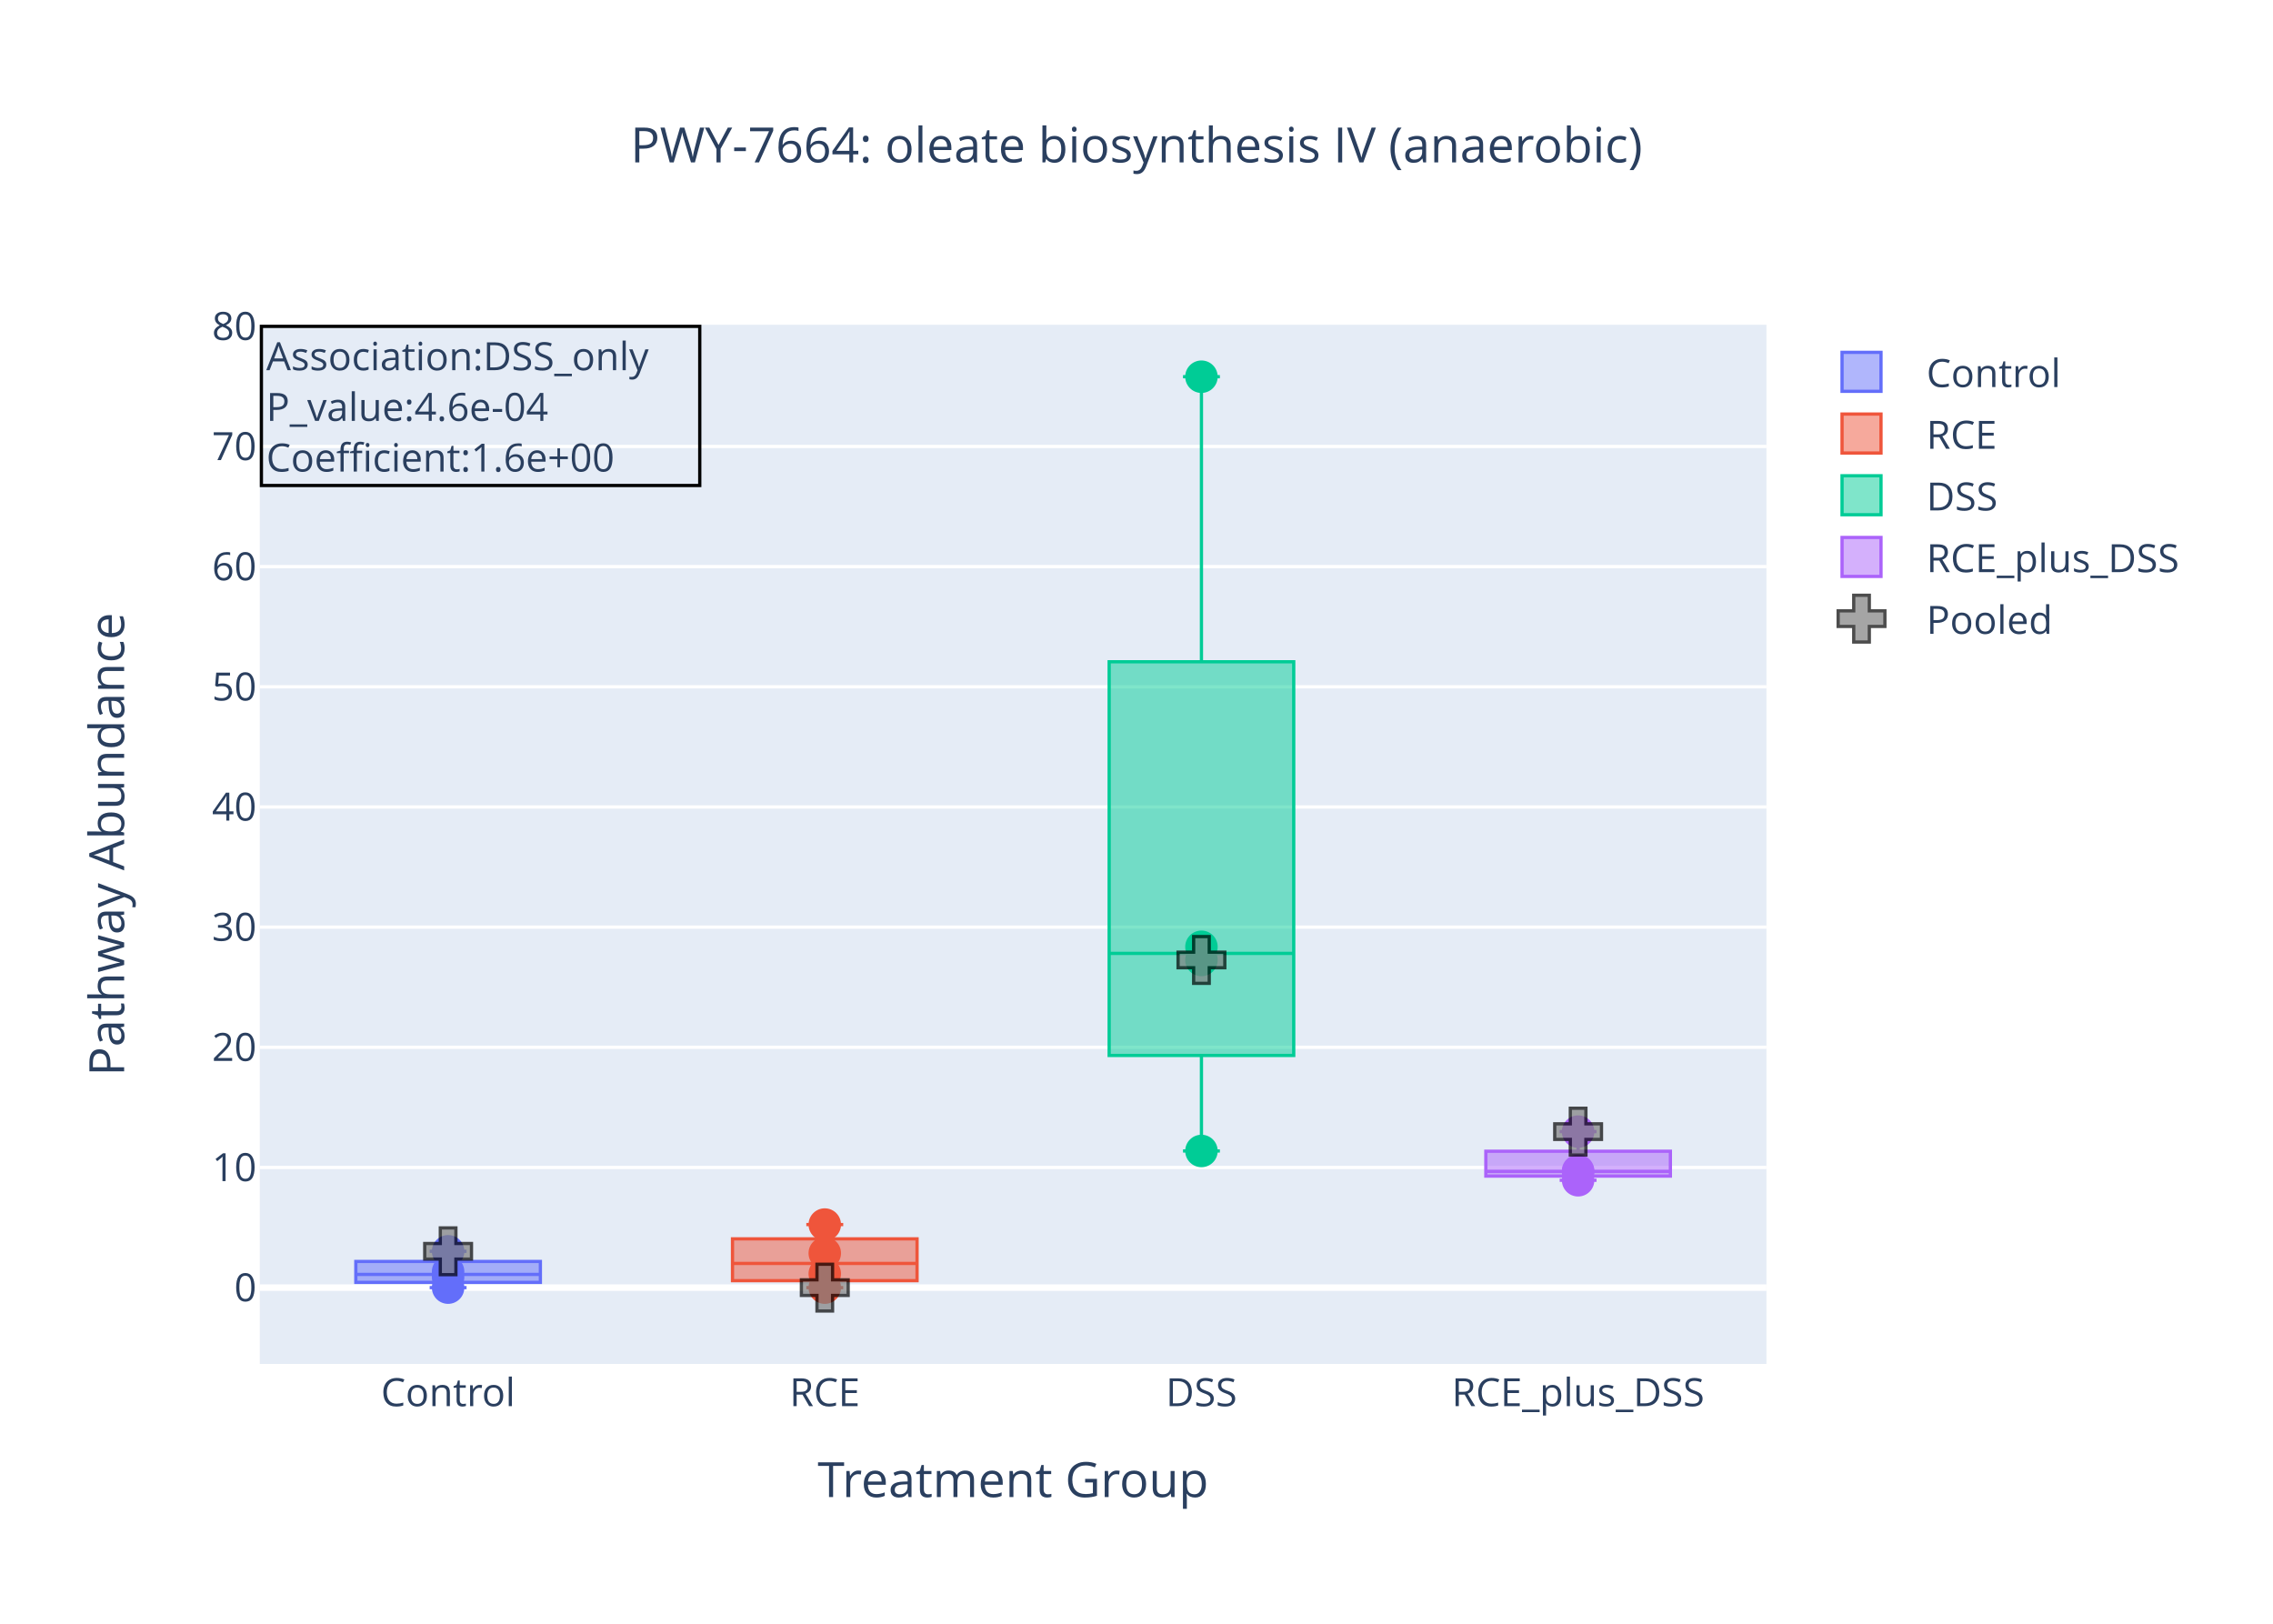
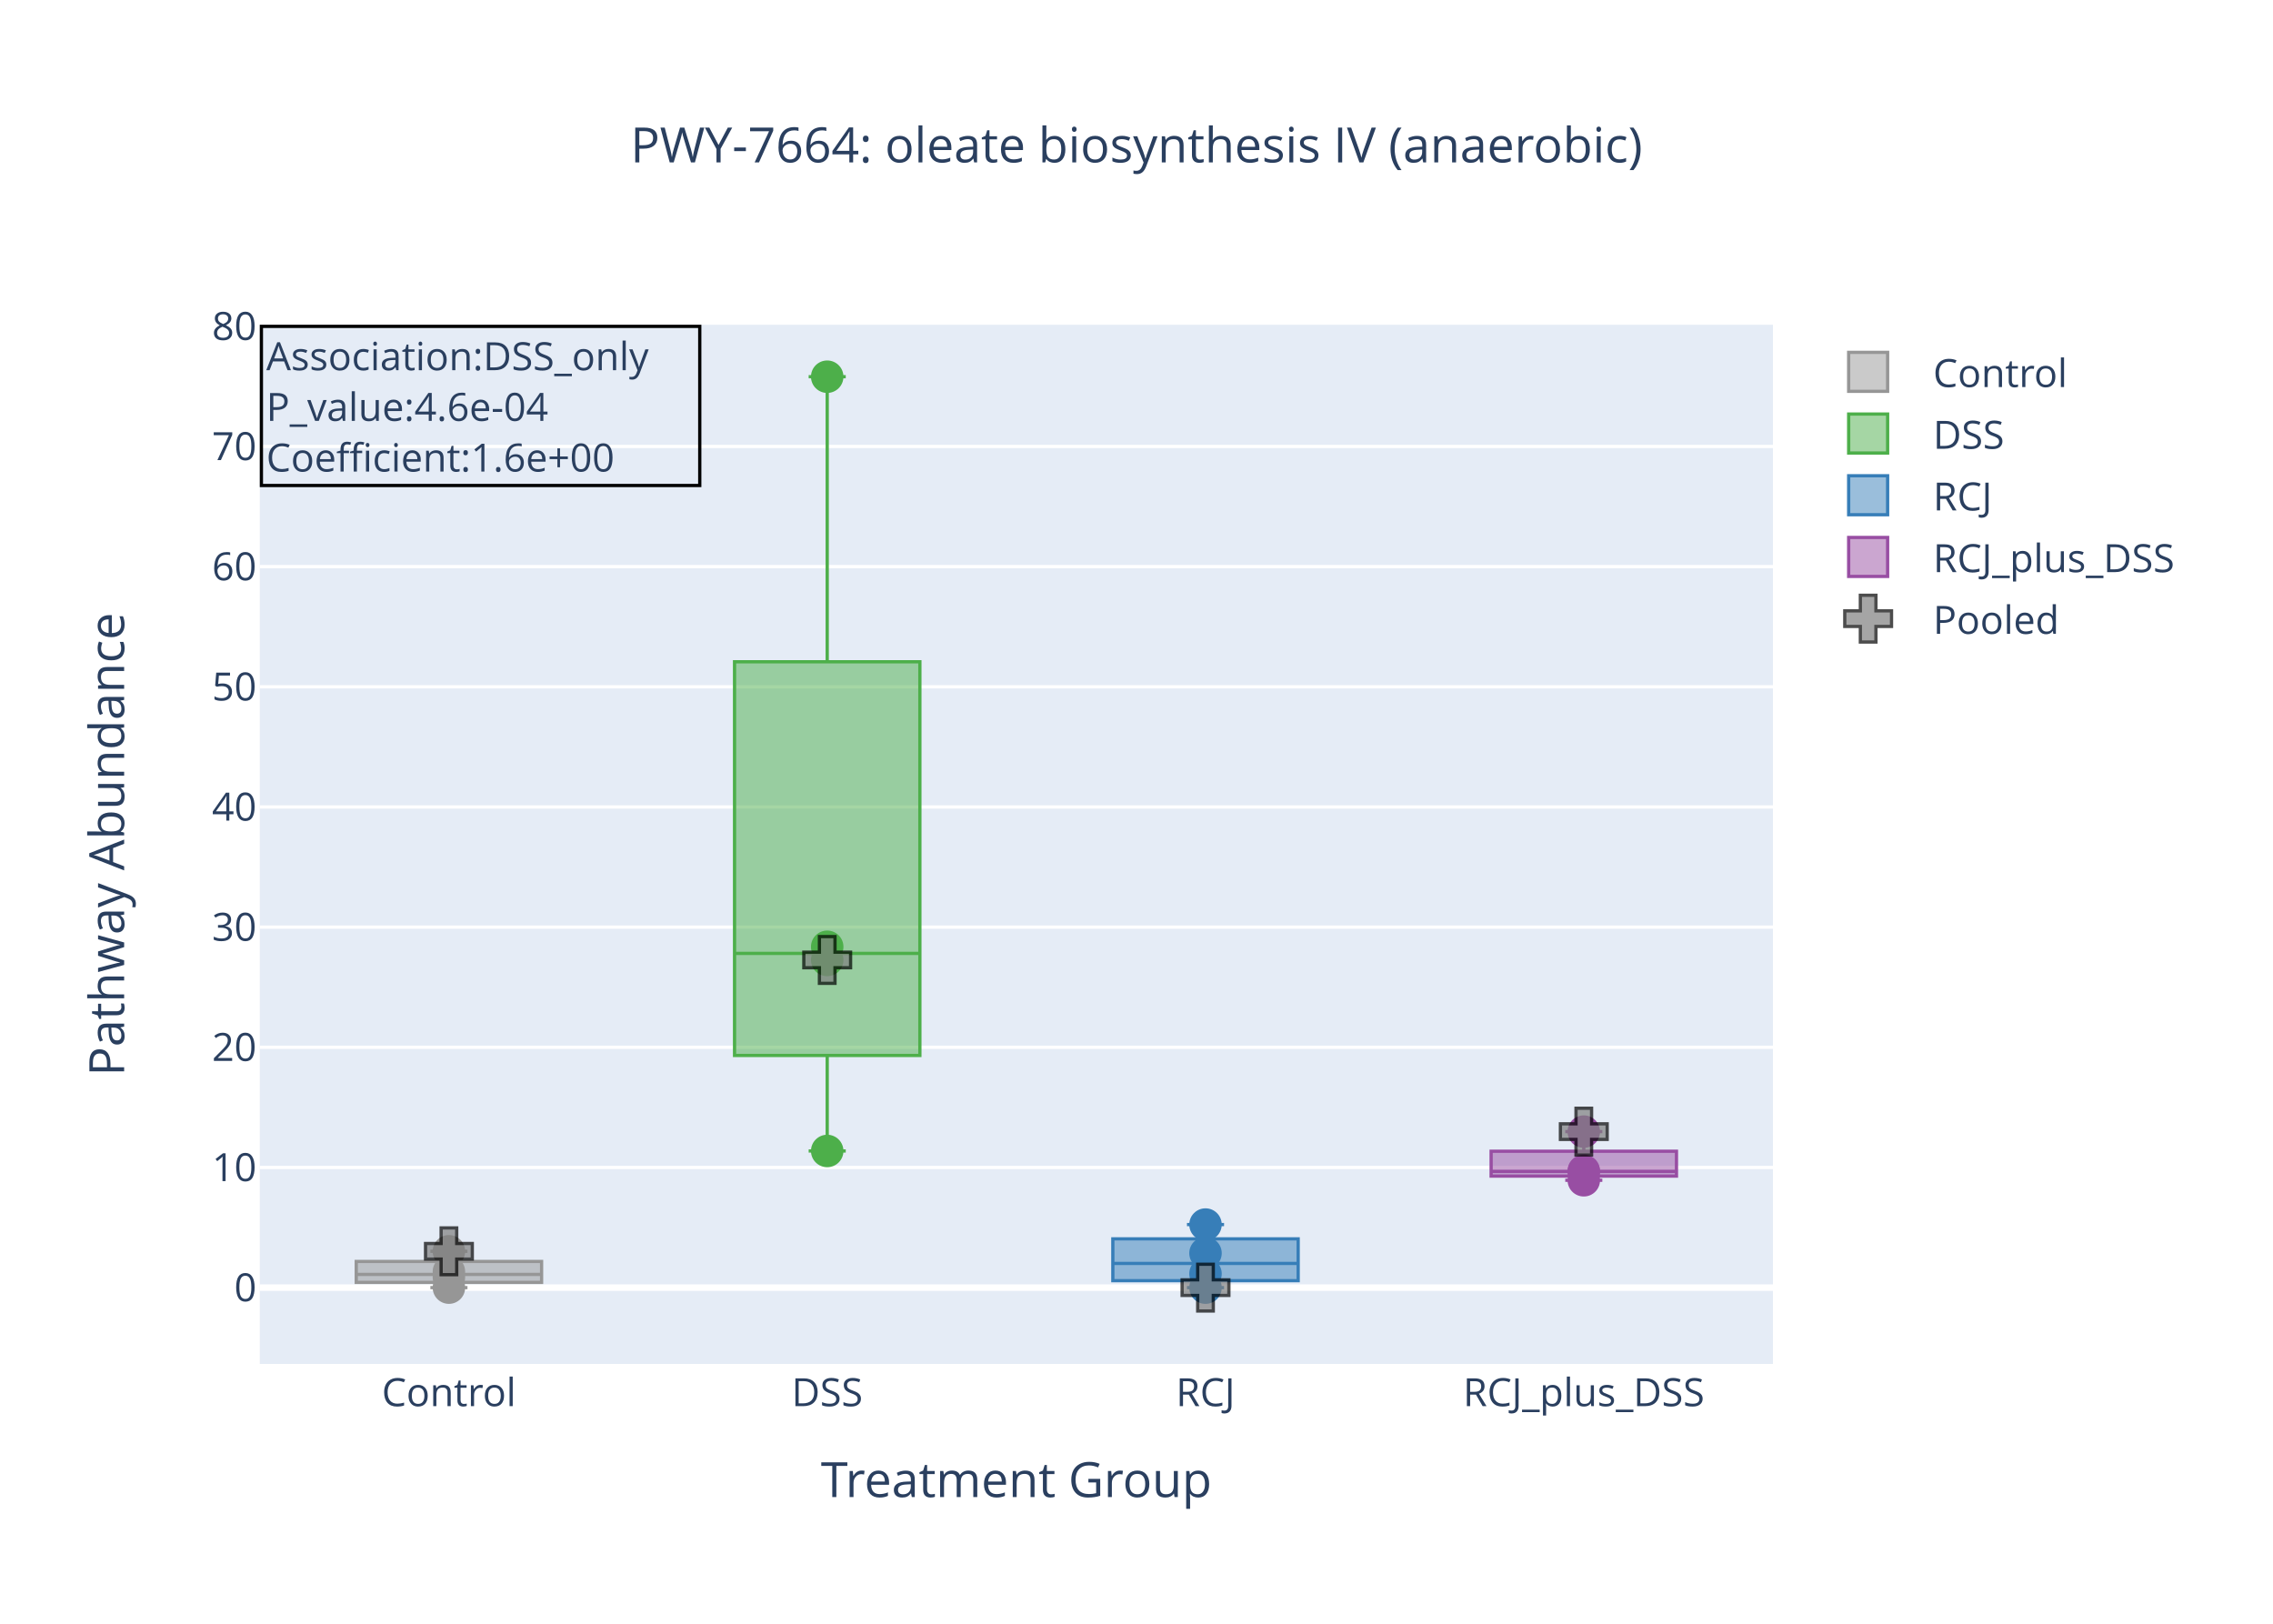
<svg xmlns="http://www.w3.org/2000/svg" class="main-svg" width="700" height="500" style="" viewBox="0 0 700 500">
  <rect x="0" y="0" width="700" height="500" style="fill: rgb(255, 255, 255); fill-opacity: 1;" />
-   <defs id="defs-2a2140">
+   <defs id="defs-94a921">
    <g class="clips">
-       <clipPath id="clip2a2140xyplot" class="plotclip">
-         <rect width="464" height="320" />
-       </clipPath>
-       <clipPath class="axesclip" id="clip2a2140x">
-         <rect x="80" y="0" width="464" height="500" />
-       </clipPath>
-       <clipPath class="axesclip" id="clip2a2140y">
+       <clipPath id="clip94a921xyplot" class="plotclip">
+         <rect width="466" height="320" />
+       </clipPath>
+       <clipPath class="axesclip" id="clip94a921x">
+         <rect x="80" y="0" width="466" height="500" />
+       </clipPath>
+       <clipPath class="axesclip" id="clip94a921y">
        <rect x="0" y="100" width="700" height="320" />
      </clipPath>
-       <clipPath class="axesclip" id="clip2a2140xy">
-         <rect x="80" y="100" width="464" height="320" />
+       <clipPath class="axesclip" id="clip94a921xy">
+         <rect x="80" y="100" width="466" height="320" />
      </clipPath>
    </g>
    <g class="gradients" />
    <g class="patterns" />
  </defs>
  <g class="bglayer">
-     <rect class="bg" x="80" y="100" width="464" height="320" style="fill: rgb(229, 236, 246); fill-opacity: 1; stroke-width: 0;" />
+     <rect class="bg" x="80" y="100" width="466" height="320" style="fill: rgb(229, 236, 246); fill-opacity: 1; stroke-width: 0;" />
  </g>
  <g class="layer-below">
    <g class="imagelayer" />
    <g class="shapelayer" />
  </g>
  <g class="cartesianlayer">
    <g class="subplot xy">
      <g class="layer-subplot">
        <g class="shapelayer" />
        <g class="imagelayer" />
      </g>
      <g class="minor-gridlayer">
        <g class="x" />
        <g class="y" />
      </g>
      <g class="gridlayer">
        <g class="x" />
        <g class="y">
-           <path class="ygrid crisp" transform="translate(0,359.5)" d="M80,0h464" style="stroke: rgb(255, 255, 255); stroke-opacity: 1; stroke-width: 1px;" />
-           <path class="ygrid crisp" transform="translate(0,322.49)" d="M80,0h464" style="stroke: rgb(255, 255, 255); stroke-opacity: 1; stroke-width: 1px;" />
-           <path class="ygrid crisp" transform="translate(0,285.49)" d="M80,0h464" style="stroke: rgb(255, 255, 255); stroke-opacity: 1; stroke-width: 1px;" />
-           <path class="ygrid crisp" transform="translate(0,248.49)" d="M80,0h464" style="stroke: rgb(255, 255, 255); stroke-opacity: 1; stroke-width: 1px;" />
-           <path class="ygrid crisp" transform="translate(0,211.49)" d="M80,0h464" style="stroke: rgb(255, 255, 255); stroke-opacity: 1; stroke-width: 1px;" />
-           <path class="ygrid crisp" transform="translate(0,174.48)" d="M80,0h464" style="stroke: rgb(255, 255, 255); stroke-opacity: 1; stroke-width: 1px;" />
-           <path class="ygrid crisp" transform="translate(0,137.48)" d="M80,0h464" style="stroke: rgb(255, 255, 255); stroke-opacity: 1; stroke-width: 1px;" />
+           <path class="ygrid crisp" transform="translate(0,359.5)" d="M80,0h466" style="stroke: rgb(255, 255, 255); stroke-opacity: 1; stroke-width: 1px;" />
+           <path class="ygrid crisp" transform="translate(0,322.49)" d="M80,0h466" style="stroke: rgb(255, 255, 255); stroke-opacity: 1; stroke-width: 1px;" />
+           <path class="ygrid crisp" transform="translate(0,285.49)" d="M80,0h466" style="stroke: rgb(255, 255, 255); stroke-opacity: 1; stroke-width: 1px;" />
+           <path class="ygrid crisp" transform="translate(0,248.49)" d="M80,0h466" style="stroke: rgb(255, 255, 255); stroke-opacity: 1; stroke-width: 1px;" />
+           <path class="ygrid crisp" transform="translate(0,211.49)" d="M80,0h466" style="stroke: rgb(255, 255, 255); stroke-opacity: 1; stroke-width: 1px;" />
+           <path class="ygrid crisp" transform="translate(0,174.48)" d="M80,0h466" style="stroke: rgb(255, 255, 255); stroke-opacity: 1; stroke-width: 1px;" />
+           <path class="ygrid crisp" transform="translate(0,137.48)" d="M80,0h466" style="stroke: rgb(255, 255, 255); stroke-opacity: 1; stroke-width: 1px;" />
        </g>
      </g>
      <g class="zerolinelayer">
-         <path class="yzl zl crisp" transform="translate(0,396.5)" d="M80,0h464" style="stroke: rgb(255, 255, 255); stroke-opacity: 1; stroke-width: 2px;" />
+         <path class="yzl zl crisp" transform="translate(0,396.5)" d="M80,0h466" style="stroke: rgb(255, 255, 255); stroke-opacity: 1; stroke-width: 2px;" />
      </g>
      <path class="xlines-below" />
      <path class="ylines-below" />
      <g class="overlines-below" />
      <g class="xaxislayer-below" />
      <g class="yaxislayer-below" />
      <g class="overaxes-below" />
-       <g class="plot" transform="translate(80,100)" clip-path="url(#clip2a2140xyplot)">
+       <g class="plot" transform="translate(80,100)" clip-path="url(#clip94a921xyplot)">
        <g class="boxlayer mlayer">
          <g class="trace boxes" style="opacity: 1;">
-             <path class="box" d="M29.58,292.43H86.42M29.58,294.89H86.42V288.44H29.58ZM58,294.89V296.5M58,288.44V285.31M52.32,296.5H63.68M52.32,285.31H63.68" style="vector-effect: non-scaling-stroke; stroke-width: 1px; stroke: rgb(99, 110, 250); stroke-opacity: 1; fill: rgb(99, 110, 250); fill-opacity: 0.5;" />
-             <g class="points">
-               <path class="point" transform="translate(58,296.5)" d="M5,0A5,5 0 1,1 0,-5A5,5 0 0,1 5,0Z" style="opacity: 1; stroke-width: 0px; fill: rgb(99, 110, 250); fill-opacity: 1;" />
-               <path class="point" transform="translate(58,293.28)" d="M5,0A5,5 0 1,1 0,-5A5,5 0 0,1 5,0Z" style="opacity: 1; stroke-width: 0px; fill: rgb(99, 110, 250); fill-opacity: 1;" />
-               <path class="point" transform="translate(58,291.58)" d="M5,0A5,5 0 1,1 0,-5A5,5 0 0,1 5,0Z" style="opacity: 1; stroke-width: 0px; fill: rgb(99, 110, 250); fill-opacity: 1;" />
-               <path class="point" transform="translate(58,285.31)" d="M5,0A5,5 0 1,1 0,-5A5,5 0 0,1 5,0Z" style="opacity: 1; stroke-width: 0px; fill: rgb(99, 110, 250); fill-opacity: 1;" />
-             </g>
-           </g>
-           <g class="trace boxes" style="opacity: 1;">
-             <path class="box" d="M145.58,289.05H202.42M145.58,294.36H202.42V281.48H145.58ZM174,294.36V296.5M174,281.48V277.08M168.32,296.5H179.68M168.32,277.08H179.68" style="vector-effect: non-scaling-stroke; stroke-width: 1px; stroke: rgb(239, 85, 59); stroke-opacity: 1; fill: rgb(239, 85, 59); fill-opacity: 0.5;" />
-             <g class="points">
-               <path class="point" transform="translate(174,296.5)" d="M5,0A5,5 0 1,1 0,-5A5,5 0 0,1 5,0Z" style="opacity: 1; stroke-width: 0px; fill: rgb(239, 85, 59); fill-opacity: 1;" />
-               <path class="point" transform="translate(174,292.22)" d="M5,0A5,5 0 1,1 0,-5A5,5 0 0,1 5,0Z" style="opacity: 1; stroke-width: 0px; fill: rgb(239, 85, 59); fill-opacity: 1;" />
-               <path class="point" transform="translate(174,285.89)" d="M5,0A5,5 0 1,1 0,-5A5,5 0 0,1 5,0Z" style="opacity: 1; stroke-width: 0px; fill: rgb(239, 85, 59); fill-opacity: 1;" />
-               <path class="point" transform="translate(174,277.08)" d="M5,0A5,5 0 1,1 0,-5A5,5 0 0,1 5,0Z" style="opacity: 1; stroke-width: 0px; fill: rgb(239, 85, 59); fill-opacity: 1;" />
-             </g>
-           </g>
-           <g class="trace boxes" style="opacity: 1;">
-             <path class="box" d="M261.58,193.58H318.42M261.58,225.01H318.42V103.78H261.58ZM290,225.01V254.42M290,103.78V16M284.32,254.42H295.68M284.32,16H295.68" style="vector-effect: non-scaling-stroke; stroke-width: 1px; stroke: rgb(0, 204, 150); stroke-opacity: 1; fill: rgb(0, 204, 150); fill-opacity: 0.5;" />
-             <g class="points">
-               <path class="point" transform="translate(290,254.42)" d="M5,0A5,5 0 1,1 0,-5A5,5 0 0,1 5,0Z" style="opacity: 1; stroke-width: 0px; fill: rgb(0, 204, 150); fill-opacity: 1;" />
-               <path class="point" transform="translate(290,195.6)" d="M5,0A5,5 0 1,1 0,-5A5,5 0 0,1 5,0Z" style="opacity: 1; stroke-width: 0px; fill: rgb(0, 204, 150); fill-opacity: 1;" />
-               <path class="point" transform="translate(290,191.55)" d="M5,0A5,5 0 1,1 0,-5A5,5 0 0,1 5,0Z" style="opacity: 1; stroke-width: 0px; fill: rgb(0, 204, 150); fill-opacity: 1;" />
-               <path class="point" transform="translate(290,16)" d="M5,0A5,5 0 1,1 0,-5A5,5 0 0,1 5,0Z" style="opacity: 1; stroke-width: 0px; fill: rgb(0, 204, 150); fill-opacity: 1;" />
-             </g>
-           </g>
-           <g class="trace boxes" style="opacity: 1;">
-             <path class="box" d="M377.58,260.71H434.42M377.58,262.16H434.42V254.5H377.58ZM406,262.16V263.44M406,254.5V248.46M400.32,263.44H411.68M400.32,248.46H411.68" style="vector-effect: non-scaling-stroke; stroke-width: 1px; stroke: rgb(171, 99, 250); stroke-opacity: 1; fill: rgb(171, 99, 250); fill-opacity: 0.5;" />
-             <g class="points">
-               <path class="point" transform="translate(406,263.44)" d="M5,0A5,5 0 1,1 0,-5A5,5 0 0,1 5,0Z" style="opacity: 1; stroke-width: 0px; fill: rgb(171, 99, 250); fill-opacity: 1;" />
-               <path class="point" transform="translate(406,260.88)" d="M5,0A5,5 0 1,1 0,-5A5,5 0 0,1 5,0Z" style="opacity: 1; stroke-width: 0px; fill: rgb(171, 99, 250); fill-opacity: 1;" />
-               <path class="point" transform="translate(406,260.54)" d="M5,0A5,5 0 1,1 0,-5A5,5 0 0,1 5,0Z" style="opacity: 1; stroke-width: 0px; fill: rgb(171, 99, 250); fill-opacity: 1;" />
-               <path class="point" transform="translate(406,248.46)" d="M5,0A5,5 0 1,1 0,-5A5,5 0 0,1 5,0Z" style="opacity: 1; stroke-width: 0px; fill: rgb(171, 99, 250); fill-opacity: 1;" />
+             <path class="box" d="M29.71,292.43H86.79M29.71,294.89H86.79V288.44H29.71ZM58.25,294.89V296.5M58.25,288.44V285.31M52.54,296.5H63.96M52.54,285.31H63.96" style="vector-effect: non-scaling-stroke; stroke-width: 1px; stroke: rgb(150, 150, 150); stroke-opacity: 1; fill: rgb(150, 150, 150); fill-opacity: 0.5;" />
+             <g class="points">
+               <path class="point" transform="translate(58.25,296.5)" d="M5,0A5,5 0 1,1 0,-5A5,5 0 0,1 5,0Z" style="opacity: 1; stroke-width: 0px; fill: rgb(150, 150, 150); fill-opacity: 1;" />
+               <path class="point" transform="translate(58.25,293.28)" d="M5,0A5,5 0 1,1 0,-5A5,5 0 0,1 5,0Z" style="opacity: 1; stroke-width: 0px; fill: rgb(150, 150, 150); fill-opacity: 1;" />
+               <path class="point" transform="translate(58.25,291.58)" d="M5,0A5,5 0 1,1 0,-5A5,5 0 0,1 5,0Z" style="opacity: 1; stroke-width: 0px; fill: rgb(150, 150, 150); fill-opacity: 1;" />
+               <path class="point" transform="translate(58.25,285.31)" d="M5,0A5,5 0 1,1 0,-5A5,5 0 0,1 5,0Z" style="opacity: 1; stroke-width: 0px; fill: rgb(150, 150, 150); fill-opacity: 1;" />
+             </g>
+           </g>
+           <g class="trace boxes" style="opacity: 1;">
+             <path class="box" d="M146.21,193.58H203.29M146.21,225.01H203.29V103.78H146.21ZM174.75,225.01V254.42M174.75,103.78V16M169.04,254.42H180.46M169.04,16H180.46" style="vector-effect: non-scaling-stroke; stroke-width: 1px; stroke: rgb(77, 175, 74); stroke-opacity: 1; fill: rgb(77, 175, 74); fill-opacity: 0.5;" />
+             <g class="points">
+               <path class="point" transform="translate(174.75,254.42)" d="M5,0A5,5 0 1,1 0,-5A5,5 0 0,1 5,0Z" style="opacity: 1; stroke-width: 0px; fill: rgb(77, 175, 74); fill-opacity: 1;" />
+               <path class="point" transform="translate(174.75,195.6)" d="M5,0A5,5 0 1,1 0,-5A5,5 0 0,1 5,0Z" style="opacity: 1; stroke-width: 0px; fill: rgb(77, 175, 74); fill-opacity: 1;" />
+               <path class="point" transform="translate(174.75,191.55)" d="M5,0A5,5 0 1,1 0,-5A5,5 0 0,1 5,0Z" style="opacity: 1; stroke-width: 0px; fill: rgb(77, 175, 74); fill-opacity: 1;" />
+               <path class="point" transform="translate(174.75,16)" d="M5,0A5,5 0 1,1 0,-5A5,5 0 0,1 5,0Z" style="opacity: 1; stroke-width: 0px; fill: rgb(77, 175, 74); fill-opacity: 1;" />
+             </g>
+           </g>
+           <g class="trace boxes" style="opacity: 1;">
+             <path class="box" d="M262.71,289.05H319.79M262.71,294.36H319.79V281.48H262.71ZM291.25,294.36V296.5M291.25,281.48V277.08M285.54,296.5H296.96M285.54,277.08H296.96" style="vector-effect: non-scaling-stroke; stroke-width: 1px; stroke: rgb(55, 126, 184); stroke-opacity: 1; fill: rgb(55, 126, 184); fill-opacity: 0.5;" />
+             <g class="points">
+               <path class="point" transform="translate(291.25,296.5)" d="M5,0A5,5 0 1,1 0,-5A5,5 0 0,1 5,0Z" style="opacity: 1; stroke-width: 0px; fill: rgb(55, 126, 184); fill-opacity: 1;" />
+               <path class="point" transform="translate(291.25,292.22)" d="M5,0A5,5 0 1,1 0,-5A5,5 0 0,1 5,0Z" style="opacity: 1; stroke-width: 0px; fill: rgb(55, 126, 184); fill-opacity: 1;" />
+               <path class="point" transform="translate(291.25,285.89)" d="M5,0A5,5 0 1,1 0,-5A5,5 0 0,1 5,0Z" style="opacity: 1; stroke-width: 0px; fill: rgb(55, 126, 184); fill-opacity: 1;" />
+               <path class="point" transform="translate(291.25,277.08)" d="M5,0A5,5 0 1,1 0,-5A5,5 0 0,1 5,0Z" style="opacity: 1; stroke-width: 0px; fill: rgb(55, 126, 184); fill-opacity: 1;" />
+             </g>
+           </g>
+           <g class="trace boxes" style="opacity: 1;">
+             <path class="box" d="M379.21,260.71H436.29M379.21,262.16H436.29V254.5H379.21ZM407.75,262.16V263.44M407.75,254.5V248.46M402.04,263.44H413.46M402.04,248.46H413.46" style="vector-effect: non-scaling-stroke; stroke-width: 1px; stroke: rgb(152, 78, 163); stroke-opacity: 1; fill: rgb(152, 78, 163); fill-opacity: 0.5;" />
+             <g class="points">
+               <path class="point" transform="translate(407.75,263.44)" d="M5,0A5,5 0 1,1 0,-5A5,5 0 0,1 5,0Z" style="opacity: 1; stroke-width: 0px; fill: rgb(152, 78, 163); fill-opacity: 1;" />
+               <path class="point" transform="translate(407.75,260.88)" d="M5,0A5,5 0 1,1 0,-5A5,5 0 0,1 5,0Z" style="opacity: 1; stroke-width: 0px; fill: rgb(152, 78, 163); fill-opacity: 1;" />
+               <path class="point" transform="translate(407.75,260.54)" d="M5,0A5,5 0 1,1 0,-5A5,5 0 0,1 5,0Z" style="opacity: 1; stroke-width: 0px; fill: rgb(152, 78, 163); fill-opacity: 1;" />
+               <path class="point" transform="translate(407.75,248.46)" d="M5,0A5,5 0 1,1 0,-5A5,5 0 0,1 5,0Z" style="opacity: 1; stroke-width: 0px; fill: rgb(152, 78, 163); fill-opacity: 1;" />
            </g>
          </g>
        </g>
        <g class="scatterlayer mlayer">
-           <g class="trace scatter trace0809ee" style="stroke-miterlimit: 2; opacity: 1;">
+           <g class="trace scatter trace9f7d4c" style="stroke-miterlimit: 2; opacity: 1;">
            <g class="fills" />
            <g class="errorbars" />
            <g class="lines" />
            <g class="points">
-               <path class="point" transform="translate(58,285.31)" d="M7.2,2.4H2.4V7.2H-2.4V2.4H-7.2V-2.4H-2.4V-7.2H2.4V-2.4H7.2Z" style="opacity: 0.7; stroke-width: 1px; fill: rgb(127, 127, 127); fill-opacity: 1; stroke: rgb(0, 0, 0); stroke-opacity: 1;" />
-               <path class="point" transform="translate(290,195.6)" d="M7.2,2.4H2.4V7.2H-2.4V2.4H-7.2V-2.4H-2.4V-7.2H2.4V-2.4H7.2Z" style="opacity: 0.7; stroke-width: 1px; fill: rgb(127, 127, 127); fill-opacity: 1; stroke: rgb(0, 0, 0); stroke-opacity: 1;" />
-               <path class="point" transform="translate(174,296.5)" d="M7.2,2.4H2.4V7.2H-2.4V2.4H-7.2V-2.4H-2.4V-7.2H2.4V-2.4H7.2Z" style="opacity: 0.7; stroke-width: 1px; fill: rgb(127, 127, 127); fill-opacity: 1; stroke: rgb(0, 0, 0); stroke-opacity: 1;" />
-               <path class="point" transform="translate(406,248.46)" d="M7.2,2.4H2.4V7.2H-2.4V2.4H-7.2V-2.4H-2.4V-7.2H2.4V-2.4H7.2Z" style="opacity: 0.7; stroke-width: 1px; fill: rgb(127, 127, 127); fill-opacity: 1; stroke: rgb(0, 0, 0); stroke-opacity: 1;" />
+               <path class="point" transform="translate(58.25,285.31)" d="M7.2,2.4H2.4V7.2H-2.4V2.4H-7.2V-2.4H-2.4V-7.2H2.4V-2.4H7.2Z" style="opacity: 0.7; stroke-width: 1px; fill: rgb(127, 127, 127); fill-opacity: 1; stroke: rgb(0, 0, 0); stroke-opacity: 1;" />
+               <path class="point" transform="translate(174.75,195.6)" d="M7.2,2.4H2.4V7.2H-2.4V2.4H-7.2V-2.4H-2.4V-7.2H2.4V-2.4H7.2Z" style="opacity: 0.7; stroke-width: 1px; fill: rgb(127, 127, 127); fill-opacity: 1; stroke: rgb(0, 0, 0); stroke-opacity: 1;" />
+               <path class="point" transform="translate(291.25,296.5)" d="M7.2,2.4H2.4V7.2H-2.4V2.4H-7.2V-2.4H-2.4V-7.2H2.4V-2.4H7.2Z" style="opacity: 0.7; stroke-width: 1px; fill: rgb(127, 127, 127); fill-opacity: 1; stroke: rgb(0, 0, 0); stroke-opacity: 1;" />
+               <path class="point" transform="translate(407.75,248.46)" d="M7.2,2.4H2.4V7.2H-2.4V2.4H-7.2V-2.4H-2.4V-7.2H2.4V-2.4H7.2Z" style="opacity: 0.7; stroke-width: 1px; fill: rgb(127, 127, 127); fill-opacity: 1; stroke: rgb(0, 0, 0); stroke-opacity: 1;" />
            </g>
            <g class="text" />
          </g>
        </g>
      </g>
      <g class="overplot" />
      <path class="xlines-above crisp" d="M0,0" style="fill: none;" />
      <path class="ylines-above crisp" d="M0,0" style="fill: none;" />
      <g class="overlines-above" />
      <g class="xaxislayer-above">
        <g class="xtick">
-           <text text-anchor="middle" x="0" y="433" transform="translate(138,0)" style="font-family: 'Open Sans', verdana, arial, sans-serif; font-size: 12px; fill: rgb(42, 63, 95); fill-opacity: 1; white-space: pre; opacity: 1;">Control</text>
-         </g>
-         <g class="xtick">
-           <text text-anchor="middle" x="0" y="433" transform="translate(254,0)" style="font-family: 'Open Sans', verdana, arial, sans-serif; font-size: 12px; fill: rgb(42, 63, 95); fill-opacity: 1; white-space: pre; opacity: 1;">RCE</text>
-         </g>
-         <g class="xtick">
-           <text text-anchor="middle" x="0" y="433" transform="translate(370,0)" style="font-family: 'Open Sans', verdana, arial, sans-serif; font-size: 12px; fill: rgb(42, 63, 95); fill-opacity: 1; white-space: pre; opacity: 1;">DSS</text>
-         </g>
-         <g class="xtick">
-           <text text-anchor="middle" x="0" y="433" transform="translate(486,0)" style="font-family: 'Open Sans', verdana, arial, sans-serif; font-size: 12px; fill: rgb(42, 63, 95); fill-opacity: 1; white-space: pre; opacity: 1;">RCE_plus_DSS</text>
+           <text text-anchor="middle" x="0" y="433" transform="translate(138.25,0)" style="font-family: 'Open Sans', verdana, arial, sans-serif; font-size: 12px; fill: rgb(42, 63, 95); fill-opacity: 1; white-space: pre; opacity: 1;">Control</text>
+         </g>
+         <g class="xtick">
+           <text text-anchor="middle" x="0" y="433" transform="translate(254.75,0)" style="font-family: 'Open Sans', verdana, arial, sans-serif; font-size: 12px; fill: rgb(42, 63, 95); fill-opacity: 1; white-space: pre; opacity: 1;">DSS</text>
+         </g>
+         <g class="xtick">
+           <text text-anchor="middle" x="0" y="433" transform="translate(371.25,0)" style="font-family: 'Open Sans', verdana, arial, sans-serif; font-size: 12px; fill: rgb(42, 63, 95); fill-opacity: 1; white-space: pre; opacity: 1;">RCJ</text>
+         </g>
+         <g class="xtick">
+           <text text-anchor="middle" x="0" y="433" transform="translate(487.75,0)" style="font-family: 'Open Sans', verdana, arial, sans-serif; font-size: 12px; fill: rgb(42, 63, 95); fill-opacity: 1; white-space: pre; opacity: 1;">RCJ_plus_DSS</text>
        </g>
      </g>
      <g class="yaxislayer-above">
        <g class="ytick">
          <text text-anchor="end" x="79" y="4.2" transform="translate(0,396.5)" style="font-family: 'Open Sans', verdana, arial, sans-serif; font-size: 12px; fill: rgb(42, 63, 95); fill-opacity: 1; white-space: pre; opacity: 1;">0</text>
        </g>
        <g class="ytick">
          <text text-anchor="end" x="79" y="4.2" style="font-family: 'Open Sans', verdana, arial, sans-serif; font-size: 12px; fill: rgb(42, 63, 95); fill-opacity: 1; white-space: pre; opacity: 1;" transform="translate(0,359.5)">10</text>
        </g>
        <g class="ytick">
          <text text-anchor="end" x="79" y="4.2" style="font-family: 'Open Sans', verdana, arial, sans-serif; font-size: 12px; fill: rgb(42, 63, 95); fill-opacity: 1; white-space: pre; opacity: 1;" transform="translate(0,322.49)">20</text>
        </g>
        <g class="ytick">
          <text text-anchor="end" x="79" y="4.2" style="font-family: 'Open Sans', verdana, arial, sans-serif; font-size: 12px; fill: rgb(42, 63, 95); fill-opacity: 1; white-space: pre; opacity: 1;" transform="translate(0,285.49)">30</text>
        </g>
        <g class="ytick">
          <text text-anchor="end" x="79" y="4.2" style="font-family: 'Open Sans', verdana, arial, sans-serif; font-size: 12px; fill: rgb(42, 63, 95); fill-opacity: 1; white-space: pre; opacity: 1;" transform="translate(0,248.49)">40</text>
        </g>
        <g class="ytick">
          <text text-anchor="end" x="79" y="4.2" style="font-family: 'Open Sans', verdana, arial, sans-serif; font-size: 12px; fill: rgb(42, 63, 95); fill-opacity: 1; white-space: pre; opacity: 1;" transform="translate(0,211.49)">50</text>
        </g>
        <g class="ytick">
          <text text-anchor="end" x="79" y="4.2" style="font-family: 'Open Sans', verdana, arial, sans-serif; font-size: 12px; fill: rgb(42, 63, 95); fill-opacity: 1; white-space: pre; opacity: 1;" transform="translate(0,174.48)">60</text>
        </g>
        <g class="ytick">
          <text text-anchor="end" x="79" y="4.2" style="font-family: 'Open Sans', verdana, arial, sans-serif; font-size: 12px; fill: rgb(42, 63, 95); fill-opacity: 1; white-space: pre; opacity: 1;" transform="translate(0,137.48)">70</text>
        </g>
        <g class="ytick">
          <text text-anchor="end" x="79" y="4.2" style="font-family: 'Open Sans', verdana, arial, sans-serif; font-size: 12px; fill: rgb(42, 63, 95); fill-opacity: 1; white-space: pre; opacity: 1;" transform="translate(0,100.48)">80</text>
        </g>
      </g>
      <g class="overaxes-above" />
    </g>
  </g>
  <g class="polarlayer" />
  <g class="smithlayer" />
  <g class="ternarylayer" />
  <g class="geolayer" />
  <g class="funnelarealayer" />
  <g class="pielayer" />
  <g class="iciclelayer" />
  <g class="treemaplayer" />
  <g class="sunburstlayer" />
  <g class="glimages" />
-   <defs id="topdefs-2a2140">
+   <defs id="topdefs-94a921">
    <g class="clips" />
-     <clipPath id="legend2a2140">
-       <rect width="135" height="105" x="0" y="0" />
+     <clipPath id="legend94a921">
+       <rect width="133" height="105" x="0" y="0" />
    </clipPath>
  </defs>
  <g class="layer-above">
    <g class="imagelayer" />
    <g class="shapelayer" />
  </g>
  <g class="infolayer">
-     <g class="legend" pointer-events="all" transform="translate(553.28,100)">
-       <rect class="bg" shape-rendering="crispEdges" width="135" height="105" x="0" y="0" style="stroke: rgb(68, 68, 68); stroke-opacity: 1; fill: rgb(255, 255, 255); fill-opacity: 1; stroke-width: 0px;" />
-       <g class="scrollbox" transform="" clip-path="url(#legend2a2140)">
+     <g class="legend" pointer-events="all" transform="translate(555.32,100)">
+       <rect class="bg" shape-rendering="crispEdges" width="133" height="105" x="0" y="0" style="stroke: rgb(68, 68, 68); stroke-opacity: 1; fill: rgb(255, 255, 255); fill-opacity: 1; stroke-width: 0px;" />
+       <g class="scrollbox" transform="" clip-path="url(#legend94a921)">
        <g class="groups">
          <g class="traces" transform="translate(0,14.5)" style="opacity: 1;">
            <text class="legendtext" text-anchor="start" x="40" y="4.68" style="font-family: 'Open Sans', verdana, arial, sans-serif; font-size: 12px; fill: rgb(42, 63, 95); fill-opacity: 1; white-space: pre;">Control</text>
            <g class="layers" style="opacity: 1;">
              <g class="legendfill" />
              <g class="legendlines" />
              <g class="legendsymbols">
                <g class="legendpoints">
-                   <path class="legendbox" d="M6,6H-6V-6H6Z" transform="translate(20,0)" style="stroke-width: 1px; fill: rgb(99, 110, 250); fill-opacity: 0.5; stroke: rgb(99, 110, 250); stroke-opacity: 1;" />
-                 </g>
-               </g>
-             </g>
-             <rect class="legendtoggle" x="0" y="-9.5" width="129.844" height="19" style="fill: rgb(0, 0, 0); fill-opacity: 0;" />
+                   <path class="legendbox" d="M6,6H-6V-6H6Z" transform="translate(20,0)" style="stroke-width: 1px; fill: rgb(150, 150, 150); fill-opacity: 0.5; stroke: rgb(150, 150, 150); stroke-opacity: 1;" />
+                 </g>
+               </g>
+             </g>
+             <rect class="legendtoggle" x="0" y="-9.5" width="127.703" height="19" style="fill: rgb(0, 0, 0); fill-opacity: 0;" />
          </g>
          <g class="traces" transform="translate(0,33.5)" style="opacity: 1;">
-             <text class="legendtext" text-anchor="start" x="40" y="4.68" style="font-family: 'Open Sans', verdana, arial, sans-serif; font-size: 12px; fill: rgb(42, 63, 95); fill-opacity: 1; white-space: pre;">RCE</text>
-             <g class="layers" style="opacity: 1;">
-               <g class="legendfill" />
-               <g class="legendlines" />
-               <g class="legendsymbols">
-                 <g class="legendpoints">
-                   <path class="legendbox" d="M6,6H-6V-6H6Z" transform="translate(20,0)" style="stroke-width: 1px; fill: rgb(239, 85, 59); fill-opacity: 0.5; stroke: rgb(239, 85, 59); stroke-opacity: 1;" />
-                 </g>
-               </g>
-             </g>
-             <rect class="legendtoggle" x="0" y="-9.5" width="129.844" height="19" style="fill: rgb(0, 0, 0); fill-opacity: 0;" />
+             <text class="legendtext" text-anchor="start" x="40" y="4.68" style="font-family: 'Open Sans', verdana, arial, sans-serif; font-size: 12px; fill: rgb(42, 63, 95); fill-opacity: 1; white-space: pre;">DSS</text>
+             <g class="layers" style="opacity: 1;">
+               <g class="legendfill" />
+               <g class="legendlines" />
+               <g class="legendsymbols">
+                 <g class="legendpoints">
+                   <path class="legendbox" d="M6,6H-6V-6H6Z" transform="translate(20,0)" style="stroke-width: 1px; fill: rgb(77, 175, 74); fill-opacity: 0.5; stroke: rgb(77, 175, 74); stroke-opacity: 1;" />
+                 </g>
+               </g>
+             </g>
+             <rect class="legendtoggle" x="0" y="-9.5" width="127.703" height="19" style="fill: rgb(0, 0, 0); fill-opacity: 0;" />
          </g>
          <g class="traces" transform="translate(0,52.5)" style="opacity: 1;">
-             <text class="legendtext" text-anchor="start" x="40" y="4.68" style="font-family: 'Open Sans', verdana, arial, sans-serif; font-size: 12px; fill: rgb(42, 63, 95); fill-opacity: 1; white-space: pre;">DSS</text>
-             <g class="layers" style="opacity: 1;">
-               <g class="legendfill" />
-               <g class="legendlines" />
-               <g class="legendsymbols">
-                 <g class="legendpoints">
-                   <path class="legendbox" d="M6,6H-6V-6H6Z" transform="translate(20,0)" style="stroke-width: 1px; fill: rgb(0, 204, 150); fill-opacity: 0.5; stroke: rgb(0, 204, 150); stroke-opacity: 1;" />
-                 </g>
-               </g>
-             </g>
-             <rect class="legendtoggle" x="0" y="-9.5" width="129.844" height="19" style="fill: rgb(0, 0, 0); fill-opacity: 0;" />
+             <text class="legendtext" text-anchor="start" x="40" y="4.68" style="font-family: 'Open Sans', verdana, arial, sans-serif; font-size: 12px; fill: rgb(42, 63, 95); fill-opacity: 1; white-space: pre;">RCJ</text>
+             <g class="layers" style="opacity: 1;">
+               <g class="legendfill" />
+               <g class="legendlines" />
+               <g class="legendsymbols">
+                 <g class="legendpoints">
+                   <path class="legendbox" d="M6,6H-6V-6H6Z" transform="translate(20,0)" style="stroke-width: 1px; fill: rgb(55, 126, 184); fill-opacity: 0.5; stroke: rgb(55, 126, 184); stroke-opacity: 1;" />
+                 </g>
+               </g>
+             </g>
+             <rect class="legendtoggle" x="0" y="-9.5" width="127.703" height="19" style="fill: rgb(0, 0, 0); fill-opacity: 0;" />
          </g>
          <g class="traces" transform="translate(0,71.5)" style="opacity: 1;">
-             <text class="legendtext" text-anchor="start" x="40" y="4.68" style="font-family: 'Open Sans', verdana, arial, sans-serif; font-size: 12px; fill: rgb(42, 63, 95); fill-opacity: 1; white-space: pre;">RCE_plus_DSS</text>
-             <g class="layers" style="opacity: 1;">
-               <g class="legendfill" />
-               <g class="legendlines" />
-               <g class="legendsymbols">
-                 <g class="legendpoints">
-                   <path class="legendbox" d="M6,6H-6V-6H6Z" transform="translate(20,0)" style="stroke-width: 1px; fill: rgb(171, 99, 250); fill-opacity: 0.5; stroke: rgb(171, 99, 250); stroke-opacity: 1;" />
-                 </g>
-               </g>
-             </g>
-             <rect class="legendtoggle" x="0" y="-9.5" width="129.844" height="19" style="fill: rgb(0, 0, 0); fill-opacity: 0;" />
+             <text class="legendtext" text-anchor="start" x="40" y="4.68" style="font-family: 'Open Sans', verdana, arial, sans-serif; font-size: 12px; fill: rgb(42, 63, 95); fill-opacity: 1; white-space: pre;">RCJ_plus_DSS</text>
+             <g class="layers" style="opacity: 1;">
+               <g class="legendfill" />
+               <g class="legendlines" />
+               <g class="legendsymbols">
+                 <g class="legendpoints">
+                   <path class="legendbox" d="M6,6H-6V-6H6Z" transform="translate(20,0)" style="stroke-width: 1px; fill: rgb(152, 78, 163); fill-opacity: 0.5; stroke: rgb(152, 78, 163); stroke-opacity: 1;" />
+                 </g>
+               </g>
+             </g>
+             <rect class="legendtoggle" x="0" y="-9.5" width="127.703" height="19" style="fill: rgb(0, 0, 0); fill-opacity: 0;" />
          </g>
          <g class="traces" transform="translate(0,90.5)" style="opacity: 1;">
            <text class="legendtext" text-anchor="start" x="40" y="4.68" style="font-family: 'Open Sans', verdana, arial, sans-serif; font-size: 12px; fill: rgb(42, 63, 95); fill-opacity: 1; white-space: pre;">Pooled</text>
            <g class="layers" style="opacity: 1;">
              <g class="legendfill" />
              <g class="legendlines" />
              <g class="legendsymbols">
                <g class="legendpoints">
                  <path class="scatterpts" transform="translate(20,0)" d="M7.2,2.4H2.4V7.2H-2.4V2.4H-7.2V-2.4H-2.4V-7.2H2.4V-2.4H7.2Z" style="opacity: 0.7; stroke-width: 1px; fill: rgb(127, 127, 127); fill-opacity: 1; stroke: rgb(0, 0, 0); stroke-opacity: 1;" />
                </g>
              </g>
            </g>
-             <rect class="legendtoggle" x="0" y="-9.5" width="129.844" height="19" style="fill: rgb(0, 0, 0); fill-opacity: 0;" />
+             <rect class="legendtoggle" x="0" y="-9.5" width="127.703" height="19" style="fill: rgb(0, 0, 0); fill-opacity: 0;" />
          </g>
        </g>
      </g>
      <rect class="scrollbar" rx="20" ry="3" width="0" height="0" x="0" y="0" style="fill: rgb(128, 139, 164); fill-opacity: 1;" />
    </g>
    <g class="g-gtitle">
      <text class="gtitle" x="350" y="50" text-anchor="middle" dy="0em" style="font-family: 'Open Sans', verdana, arial, sans-serif; font-size: 15px; fill: rgb(42, 63, 95); opacity: 1; font-weight: normal; white-space: pre;">PWY-7664: oleate biosynthesis IV (anaerobic)</text>
    </g>
    <g class="g-xtitle">
-       <text class="xtitle" x="312" y="461" text-anchor="middle" style="font-family: 'Open Sans', verdana, arial, sans-serif; font-size: 15px; fill: rgb(42, 63, 95); opacity: 1; font-weight: normal; white-space: pre;">Treatment Group</text>
+       <text class="xtitle" x="313" y="461" text-anchor="middle" style="font-family: 'Open Sans', verdana, arial, sans-serif; font-size: 15px; fill: rgb(42, 63, 95); opacity: 1; font-weight: normal; white-space: pre;">Treatment Group</text>
    </g>
    <g class="g-ytitle">
      <text class="ytitle" transform="rotate(-90,38.23438,260)" x="38.234" y="260" text-anchor="middle" style="font-family: 'Open Sans', verdana, arial, sans-serif; font-size: 15px; fill: rgb(42, 63, 95); opacity: 1; font-weight: normal; white-space: pre;">Pathway Abundance</text>
    </g>
    <g class="annotation" data-index="0" style="opacity: 1;">
      <g class="annotation-text-g" transform="rotate(0,148,125)">
        <g class="cursor-pointer" transform="translate(80,100)">
          <rect class="bg" x="0.5" y="0.5" width="135" height="49" style="stroke-width: 1px; stroke: rgb(0, 0, 0); stroke-opacity: 1; fill: rgb(0, 0, 0); fill-opacity: 0;" />
          <text class="annotation-text" text-anchor="start" x="2" y="14" style="font-family: 'Open Sans', verdana, arial, sans-serif; font-size: 12px; fill: rgb(42, 63, 95); fill-opacity: 1; white-space: pre;">
            <tspan class="line" dy="0em" x="2" y="14">Association:DSS_only</tspan>
            <tspan class="line" dy="1.3em" x="2" y="14">P_value:4.6e-04</tspan>
            <tspan class="line" dy="2.6em" x="2" y="14">Coefficient:1.6e+00</tspan>
          </text>
        </g>
      </g>
    </g>
  </g>
</svg>
